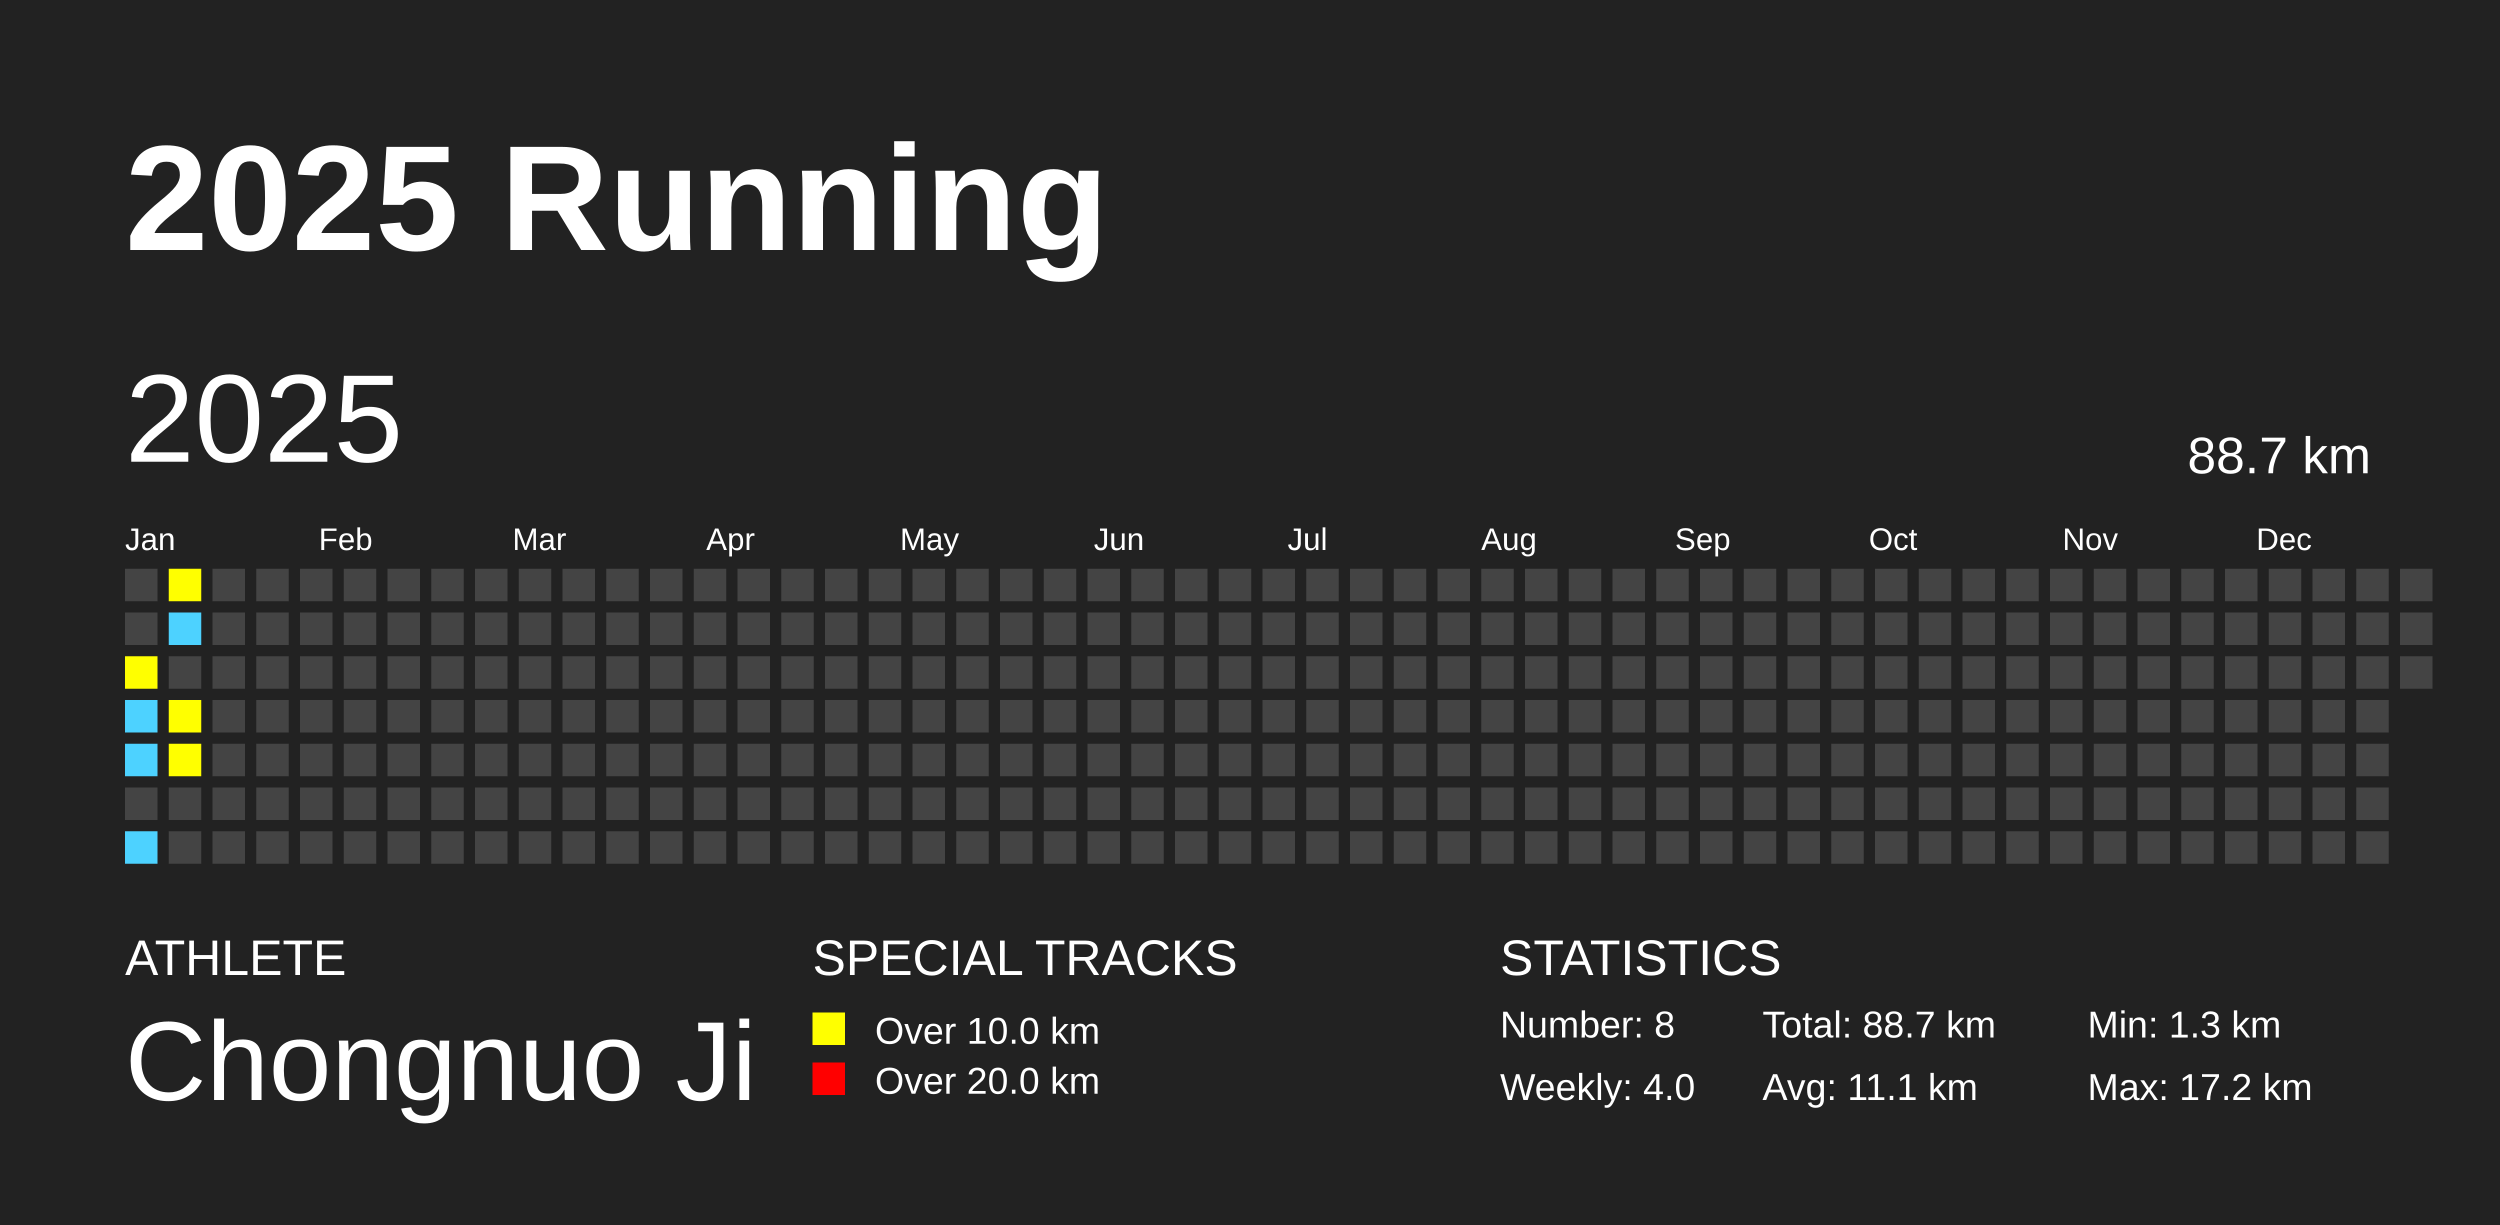
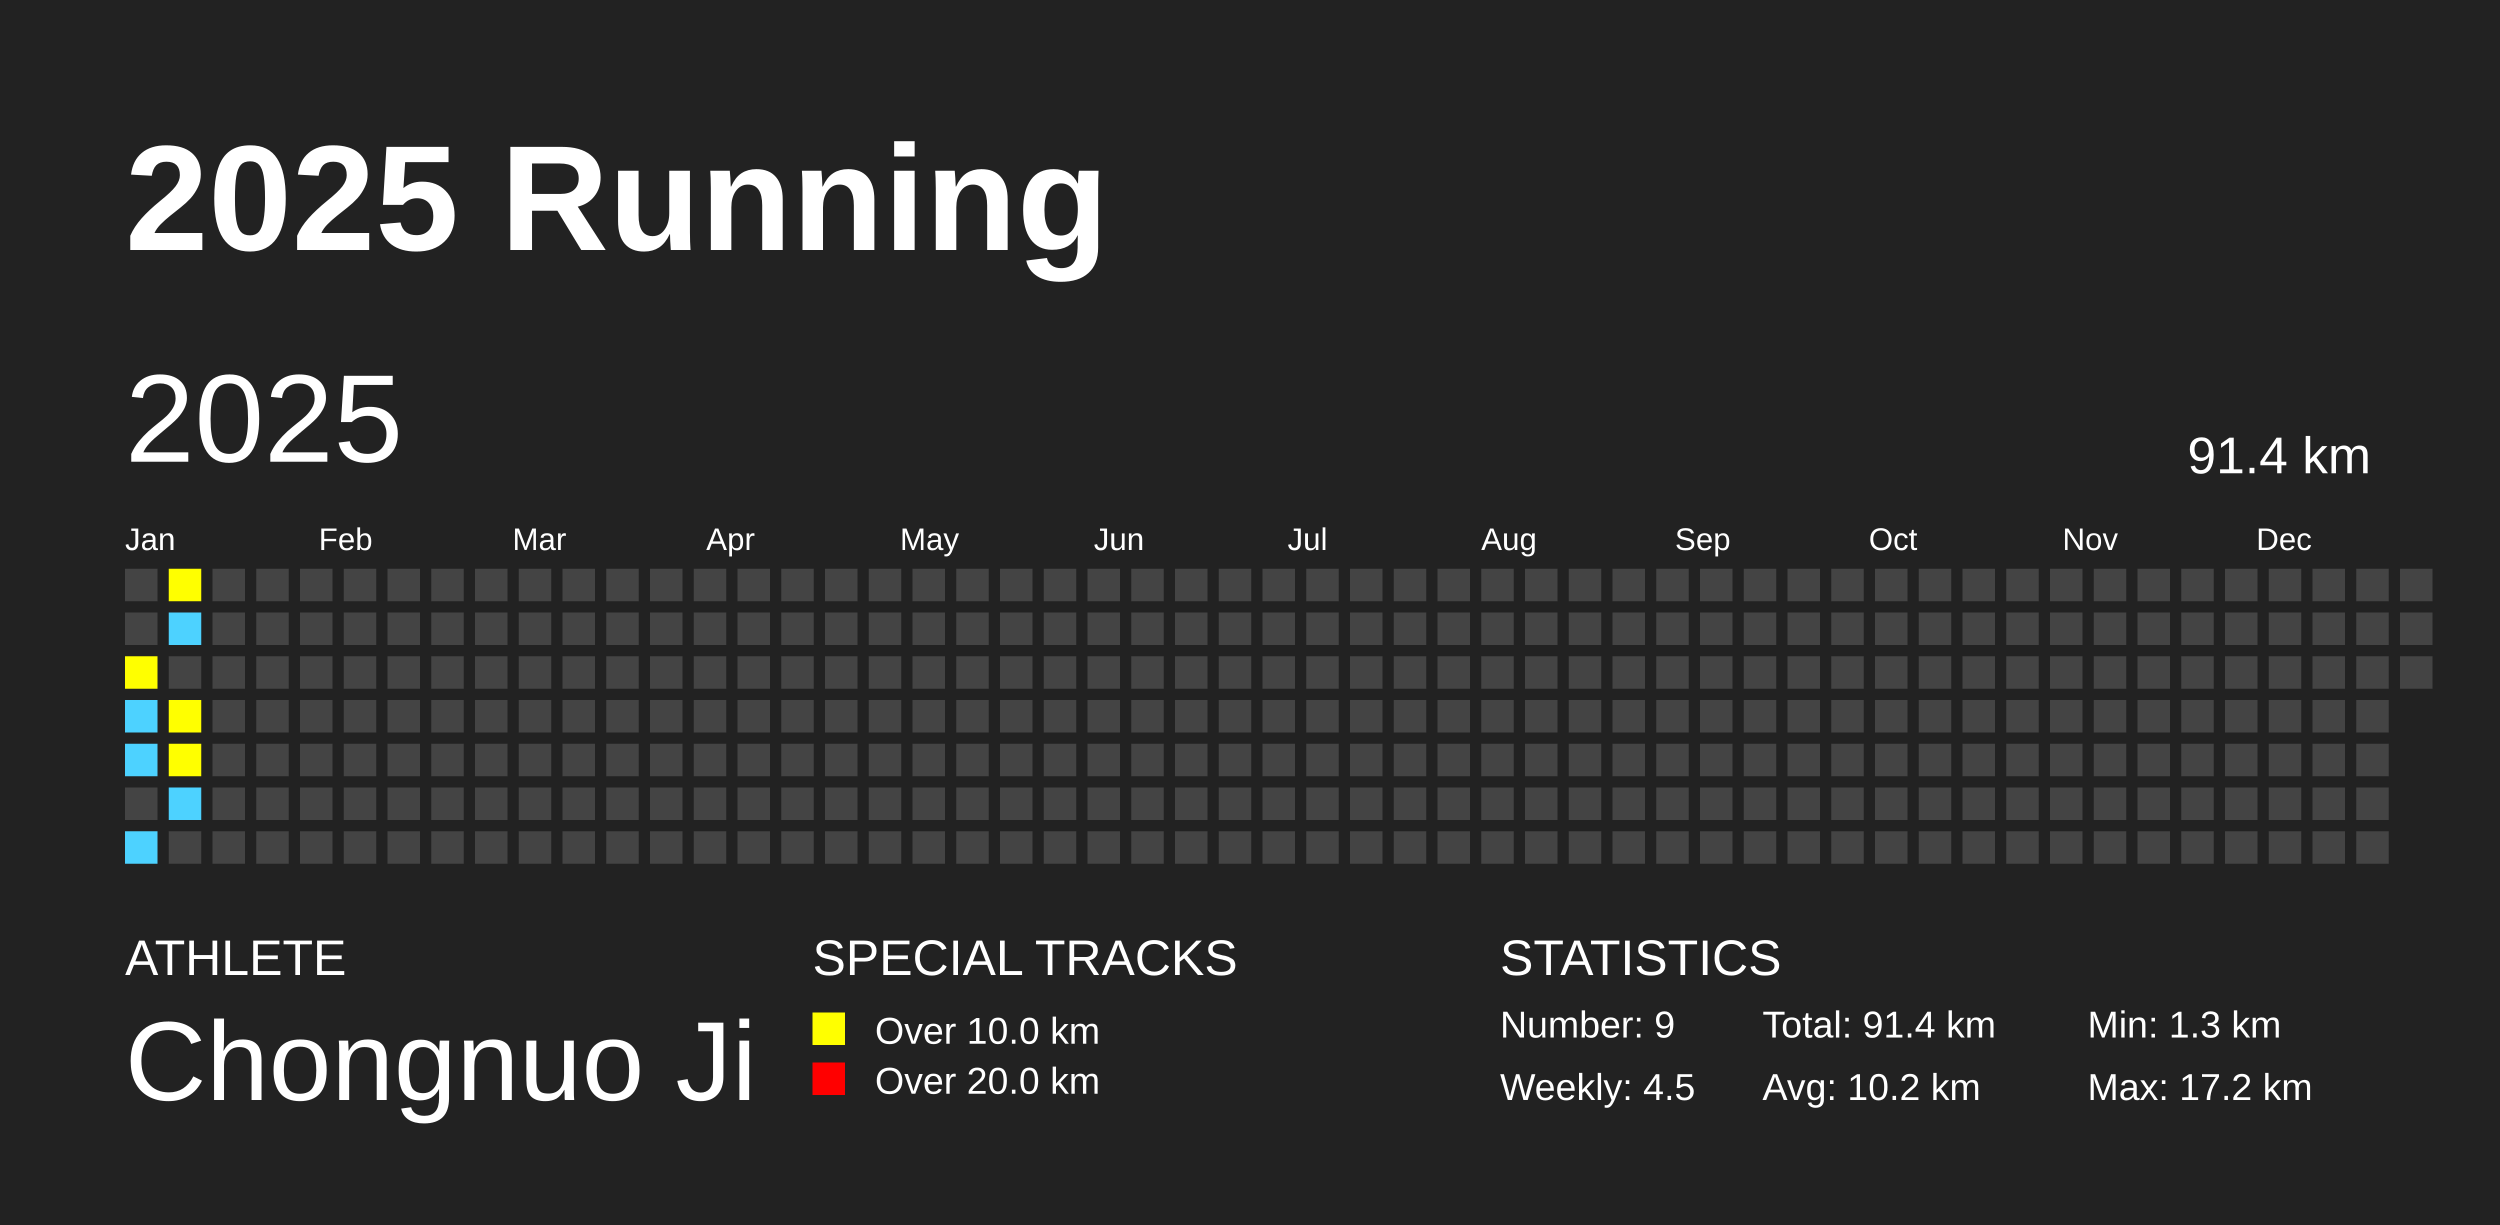
<svg xmlns="http://www.w3.org/2000/svg" baseProfile="full" height="98mm" version="1.1" viewBox="0,0,200,98" width="200mm">
  <defs />
  <rect fill="#222222" height="98" width="200" x="0" y="0" />
  <text fill="#FFFFFF" style="font-size:12px; font-family:Arial; font-weight:bold;" x="10" y="20">2025 Running</text>
  <text fill="#FFFFFF" style="font-size:4px; font-family:Arial" x="10" y="78">ATHLETE</text>
  <text fill="#FFFFFF" style="font-size:9px; font-family:Arial" x="10" y="88">Chongnuo Ji</text>
  <text fill="#FFFFFF" style="font-size:4px; font-family:Arial" x="65" y="78">SPECIAL TRACKS</text>
  <rect fill="yellow" height="2.6" width="2.6" x="65" y="81" />
  <text fill="#FFFFFF" style="font-size:3px; font-family:Arial" x="70" y="83.5">Over 10.0 km</text>
  <rect fill="red" height="2.6" width="2.6" x="65" y="85" />
  <text fill="#FFFFFF" style="font-size:3px; font-family:Arial" x="70" y="87.5">Over 20.0 km</text>
  <text fill="#FFFFFF" style="font-size:4px; font-family:Arial" x="120" y="78">STATISTICS</text>
-   <text fill="#FFFFFF" style="font-size:3px; font-family:Arial" x="120" y="83">Number: 8</text>
-   <text fill="#FFFFFF" style="font-size:3px; font-family:Arial" x="120" y="88">Weekly: 4.0</text>
-   <text fill="#FFFFFF" style="font-size:3px; font-family:Arial" x="141" y="83">Total: 88.7 km</text>
-   <text fill="#FFFFFF" style="font-size:3px; font-family:Arial" x="141" y="88">Avg: 11.1 km</text>
+   <text fill="#FFFFFF" style="font-size:3px; font-family:Arial" x="120" y="83">Number: 9</text>
+   <text fill="#FFFFFF" style="font-size:3px; font-family:Arial" x="120" y="88">Weekly: 4.5</text>
+   <text fill="#FFFFFF" style="font-size:3px; font-family:Arial" x="141" y="83">Total: 91.4 km</text>
+   <text fill="#FFFFFF" style="font-size:3px; font-family:Arial" x="141" y="88">Avg: 10.2 km</text>
  <text fill="#FFFFFF" style="font-size:3px; font-family:Arial" x="167" y="83">Min: 1.3 km</text>
  <text fill="#FFFFFF" style="font-size:3px; font-family:Arial" x="167" y="88">Max: 17.2 km</text>
  <text dominant-baseline="hanging" fill="#FFFFFF" style="font-size:10.0px; font-family:Arial;" x="10" y="30">2025</text>
-   <text dominant-baseline="hanging" fill="#FFFFFF" style="font-size:4.125px; font-family:Arial;" x="175" y="35">88.7 km</text>
+   <text dominant-baseline="hanging" fill="#FFFFFF" style="font-size:4.125px; font-family:Arial;" x="175" y="35">91.4 km</text>
  <text fill="#FFFFFF" style="font-size:2.5px; font-family:Arial" x="10.0" y="44">Jan</text>
  <text fill="#FFFFFF" style="font-size:2.5px; font-family:Arial" x="25.5" y="44">Feb</text>
  <text fill="#FFFFFF" style="font-size:2.5px; font-family:Arial" x="41.0" y="44">Mar</text>
  <text fill="#FFFFFF" style="font-size:2.5px; font-family:Arial" x="56.5" y="44">Apr</text>
  <text fill="#FFFFFF" style="font-size:2.5px; font-family:Arial" x="72.0" y="44">May</text>
  <text fill="#FFFFFF" style="font-size:2.5px; font-family:Arial" x="87.5" y="44">Jun</text>
  <text fill="#FFFFFF" style="font-size:2.5px; font-family:Arial" x="103.0" y="44">Jul</text>
  <text fill="#FFFFFF" style="font-size:2.5px; font-family:Arial" x="118.5" y="44">Aug</text>
  <text fill="#FFFFFF" style="font-size:2.5px; font-family:Arial" x="134.0" y="44">Sep</text>
  <text fill="#FFFFFF" style="font-size:2.5px; font-family:Arial" x="149.5" y="44">Oct</text>
  <text fill="#FFFFFF" style="font-size:2.5px; font-family:Arial" x="165.0" y="44">Nov</text>
  <text fill="#FFFFFF" style="font-size:2.5px; font-family:Arial" x="180.5" y="44">Dec</text>
  <rect fill="#444444" height="2.6" width="2.6" x="10.0" y="45.5" />
  <rect fill="#444444" height="2.6" width="2.6" x="10.0" y="49.0" />
  <rect fill="yellow" height="2.6" width="2.6" x="10.0" y="52.5" />
  <rect fill="#4DD2FF" height="2.6" width="2.6" x="10.0" y="56.0" />
  <rect fill="#4DD2FF" height="2.6" width="2.6" x="10.0" y="59.5" />
  <rect fill="#444444" height="2.6" width="2.6" x="10.0" y="63.0" />
  <rect fill="#4DD2FF" height="2.6" width="2.6" x="10.0" y="66.5" />
  <rect fill="yellow" height="2.6" width="2.6" x="13.5" y="45.5" />
  <rect fill="#4DD2FF" height="2.6" width="2.6" x="13.5" y="49.0" />
  <rect fill="#444444" height="2.6" width="2.6" x="13.5" y="52.5" />
  <rect fill="yellow" height="2.6" width="2.6" x="13.5" y="56.0" />
  <rect fill="yellow" height="2.6" width="2.6" x="13.5" y="59.5" />
-   <rect fill="#444444" height="2.6" width="2.6" x="13.5" y="63.0" />
+   <rect fill="#4DD2FF" height="2.6" width="2.6" x="13.5" y="63.0" />
  <rect fill="#444444" height="2.6" width="2.6" x="13.5" y="66.5" />
  <rect fill="#444444" height="2.6" width="2.6" x="17.0" y="45.5" />
  <rect fill="#444444" height="2.6" width="2.6" x="17.0" y="49.0" />
  <rect fill="#444444" height="2.6" width="2.6" x="17.0" y="52.5" />
  <rect fill="#444444" height="2.6" width="2.6" x="17.0" y="56.0" />
  <rect fill="#444444" height="2.6" width="2.6" x="17.0" y="59.5" />
  <rect fill="#444444" height="2.6" width="2.6" x="17.0" y="63.0" />
  <rect fill="#444444" height="2.6" width="2.6" x="17.0" y="66.5" />
  <rect fill="#444444" height="2.6" width="2.6" x="20.5" y="45.5" />
  <rect fill="#444444" height="2.6" width="2.6" x="20.5" y="49.0" />
  <rect fill="#444444" height="2.6" width="2.6" x="20.5" y="52.5" />
  <rect fill="#444444" height="2.6" width="2.6" x="20.5" y="56.0" />
  <rect fill="#444444" height="2.6" width="2.6" x="20.5" y="59.5" />
  <rect fill="#444444" height="2.6" width="2.6" x="20.5" y="63.0" />
  <rect fill="#444444" height="2.6" width="2.6" x="20.5" y="66.5" />
  <rect fill="#444444" height="2.6" width="2.6" x="24.0" y="45.5" />
  <rect fill="#444444" height="2.6" width="2.6" x="24.0" y="49.0" />
  <rect fill="#444444" height="2.6" width="2.6" x="24.0" y="52.5" />
  <rect fill="#444444" height="2.6" width="2.6" x="24.0" y="56.0" />
  <rect fill="#444444" height="2.6" width="2.6" x="24.0" y="59.5" />
  <rect fill="#444444" height="2.6" width="2.6" x="24.0" y="63.0" />
  <rect fill="#444444" height="2.6" width="2.6" x="24.0" y="66.5" />
  <rect fill="#444444" height="2.6" width="2.6" x="27.5" y="45.5" />
  <rect fill="#444444" height="2.6" width="2.6" x="27.5" y="49.0" />
  <rect fill="#444444" height="2.6" width="2.6" x="27.5" y="52.5" />
  <rect fill="#444444" height="2.6" width="2.6" x="27.5" y="56.0" />
  <rect fill="#444444" height="2.6" width="2.6" x="27.5" y="59.5" />
  <rect fill="#444444" height="2.6" width="2.6" x="27.5" y="63.0" />
  <rect fill="#444444" height="2.6" width="2.6" x="27.5" y="66.5" />
  <rect fill="#444444" height="2.6" width="2.6" x="31.0" y="45.5" />
  <rect fill="#444444" height="2.6" width="2.6" x="31.0" y="49.0" />
  <rect fill="#444444" height="2.6" width="2.6" x="31.0" y="52.5" />
  <rect fill="#444444" height="2.6" width="2.6" x="31.0" y="56.0" />
  <rect fill="#444444" height="2.6" width="2.6" x="31.0" y="59.5" />
  <rect fill="#444444" height="2.6" width="2.6" x="31.0" y="63.0" />
  <rect fill="#444444" height="2.6" width="2.6" x="31.0" y="66.5" />
  <rect fill="#444444" height="2.6" width="2.6" x="34.5" y="45.5" />
  <rect fill="#444444" height="2.6" width="2.6" x="34.5" y="49.0" />
  <rect fill="#444444" height="2.6" width="2.6" x="34.5" y="52.5" />
  <rect fill="#444444" height="2.6" width="2.6" x="34.5" y="56.0" />
  <rect fill="#444444" height="2.6" width="2.6" x="34.5" y="59.5" />
  <rect fill="#444444" height="2.6" width="2.6" x="34.5" y="63.0" />
  <rect fill="#444444" height="2.6" width="2.6" x="34.5" y="66.5" />
  <rect fill="#444444" height="2.6" width="2.6" x="38.0" y="45.5" />
  <rect fill="#444444" height="2.6" width="2.6" x="38.0" y="49.0" />
  <rect fill="#444444" height="2.6" width="2.6" x="38.0" y="52.5" />
  <rect fill="#444444" height="2.6" width="2.6" x="38.0" y="56.0" />
  <rect fill="#444444" height="2.6" width="2.6" x="38.0" y="59.5" />
  <rect fill="#444444" height="2.6" width="2.6" x="38.0" y="63.0" />
  <rect fill="#444444" height="2.6" width="2.6" x="38.0" y="66.5" />
  <rect fill="#444444" height="2.6" width="2.6" x="41.5" y="45.5" />
  <rect fill="#444444" height="2.6" width="2.6" x="41.5" y="49.0" />
  <rect fill="#444444" height="2.6" width="2.6" x="41.5" y="52.5" />
  <rect fill="#444444" height="2.6" width="2.6" x="41.5" y="56.0" />
  <rect fill="#444444" height="2.6" width="2.6" x="41.5" y="59.5" />
  <rect fill="#444444" height="2.6" width="2.6" x="41.5" y="63.0" />
  <rect fill="#444444" height="2.6" width="2.6" x="41.5" y="66.5" />
  <rect fill="#444444" height="2.6" width="2.6" x="45.0" y="45.5" />
  <rect fill="#444444" height="2.6" width="2.6" x="45.0" y="49.0" />
  <rect fill="#444444" height="2.6" width="2.6" x="45.0" y="52.5" />
  <rect fill="#444444" height="2.6" width="2.6" x="45.0" y="56.0" />
  <rect fill="#444444" height="2.6" width="2.6" x="45.0" y="59.5" />
  <rect fill="#444444" height="2.6" width="2.6" x="45.0" y="63.0" />
  <rect fill="#444444" height="2.6" width="2.6" x="45.0" y="66.5" />
  <rect fill="#444444" height="2.6" width="2.6" x="48.5" y="45.5" />
  <rect fill="#444444" height="2.6" width="2.6" x="48.5" y="49.0" />
  <rect fill="#444444" height="2.6" width="2.6" x="48.5" y="52.5" />
  <rect fill="#444444" height="2.6" width="2.6" x="48.5" y="56.0" />
  <rect fill="#444444" height="2.6" width="2.6" x="48.5" y="59.5" />
  <rect fill="#444444" height="2.6" width="2.6" x="48.5" y="63.0" />
  <rect fill="#444444" height="2.6" width="2.6" x="48.5" y="66.5" />
  <rect fill="#444444" height="2.6" width="2.6" x="52.0" y="45.5" />
  <rect fill="#444444" height="2.6" width="2.6" x="52.0" y="49.0" />
  <rect fill="#444444" height="2.6" width="2.6" x="52.0" y="52.5" />
  <rect fill="#444444" height="2.6" width="2.6" x="52.0" y="56.0" />
  <rect fill="#444444" height="2.6" width="2.6" x="52.0" y="59.5" />
  <rect fill="#444444" height="2.6" width="2.6" x="52.0" y="63.0" />
  <rect fill="#444444" height="2.6" width="2.6" x="52.0" y="66.5" />
  <rect fill="#444444" height="2.6" width="2.6" x="55.5" y="45.5" />
  <rect fill="#444444" height="2.6" width="2.6" x="55.5" y="49.0" />
  <rect fill="#444444" height="2.6" width="2.6" x="55.5" y="52.5" />
  <rect fill="#444444" height="2.6" width="2.6" x="55.5" y="56.0" />
  <rect fill="#444444" height="2.6" width="2.6" x="55.5" y="59.5" />
  <rect fill="#444444" height="2.6" width="2.6" x="55.5" y="63.0" />
  <rect fill="#444444" height="2.6" width="2.6" x="55.5" y="66.5" />
  <rect fill="#444444" height="2.6" width="2.6" x="59.0" y="45.5" />
  <rect fill="#444444" height="2.6" width="2.6" x="59.0" y="49.0" />
  <rect fill="#444444" height="2.6" width="2.6" x="59.0" y="52.5" />
  <rect fill="#444444" height="2.6" width="2.6" x="59.0" y="56.0" />
  <rect fill="#444444" height="2.6" width="2.6" x="59.0" y="59.5" />
  <rect fill="#444444" height="2.6" width="2.6" x="59.0" y="63.0" />
  <rect fill="#444444" height="2.6" width="2.6" x="59.0" y="66.5" />
  <rect fill="#444444" height="2.6" width="2.6" x="62.5" y="45.5" />
  <rect fill="#444444" height="2.6" width="2.6" x="62.5" y="49.0" />
  <rect fill="#444444" height="2.6" width="2.6" x="62.5" y="52.5" />
  <rect fill="#444444" height="2.6" width="2.6" x="62.5" y="56.0" />
  <rect fill="#444444" height="2.6" width="2.6" x="62.5" y="59.5" />
  <rect fill="#444444" height="2.6" width="2.6" x="62.5" y="63.0" />
  <rect fill="#444444" height="2.6" width="2.6" x="62.5" y="66.5" />
  <rect fill="#444444" height="2.6" width="2.6" x="66.0" y="45.5" />
  <rect fill="#444444" height="2.6" width="2.6" x="66.0" y="49.0" />
  <rect fill="#444444" height="2.6" width="2.6" x="66.0" y="52.5" />
  <rect fill="#444444" height="2.6" width="2.6" x="66.0" y="56.0" />
  <rect fill="#444444" height="2.6" width="2.6" x="66.0" y="59.5" />
  <rect fill="#444444" height="2.6" width="2.6" x="66.0" y="63.0" />
  <rect fill="#444444" height="2.6" width="2.6" x="66.0" y="66.5" />
  <rect fill="#444444" height="2.6" width="2.6" x="69.5" y="45.5" />
  <rect fill="#444444" height="2.6" width="2.6" x="69.5" y="49.0" />
  <rect fill="#444444" height="2.6" width="2.6" x="69.5" y="52.5" />
  <rect fill="#444444" height="2.6" width="2.6" x="69.5" y="56.0" />
  <rect fill="#444444" height="2.6" width="2.6" x="69.5" y="59.5" />
  <rect fill="#444444" height="2.6" width="2.6" x="69.5" y="63.0" />
  <rect fill="#444444" height="2.6" width="2.6" x="69.5" y="66.5" />
  <rect fill="#444444" height="2.6" width="2.6" x="73.0" y="45.5" />
  <rect fill="#444444" height="2.6" width="2.6" x="73.0" y="49.0" />
  <rect fill="#444444" height="2.6" width="2.6" x="73.0" y="52.5" />
  <rect fill="#444444" height="2.6" width="2.6" x="73.0" y="56.0" />
  <rect fill="#444444" height="2.6" width="2.6" x="73.0" y="59.5" />
  <rect fill="#444444" height="2.6" width="2.6" x="73.0" y="63.0" />
  <rect fill="#444444" height="2.6" width="2.6" x="73.0" y="66.5" />
  <rect fill="#444444" height="2.6" width="2.6" x="76.5" y="45.5" />
  <rect fill="#444444" height="2.6" width="2.6" x="76.5" y="49.0" />
  <rect fill="#444444" height="2.6" width="2.6" x="76.5" y="52.5" />
  <rect fill="#444444" height="2.6" width="2.6" x="76.5" y="56.0" />
  <rect fill="#444444" height="2.6" width="2.6" x="76.5" y="59.5" />
  <rect fill="#444444" height="2.6" width="2.6" x="76.5" y="63.0" />
  <rect fill="#444444" height="2.6" width="2.6" x="76.5" y="66.5" />
  <rect fill="#444444" height="2.6" width="2.6" x="80.0" y="45.5" />
  <rect fill="#444444" height="2.6" width="2.6" x="80.0" y="49.0" />
  <rect fill="#444444" height="2.6" width="2.6" x="80.0" y="52.5" />
  <rect fill="#444444" height="2.6" width="2.6" x="80.0" y="56.0" />
  <rect fill="#444444" height="2.6" width="2.6" x="80.0" y="59.5" />
  <rect fill="#444444" height="2.6" width="2.6" x="80.0" y="63.0" />
  <rect fill="#444444" height="2.6" width="2.6" x="80.0" y="66.5" />
  <rect fill="#444444" height="2.6" width="2.6" x="83.5" y="45.5" />
  <rect fill="#444444" height="2.6" width="2.6" x="83.5" y="49.0" />
  <rect fill="#444444" height="2.6" width="2.6" x="83.5" y="52.5" />
  <rect fill="#444444" height="2.6" width="2.6" x="83.5" y="56.0" />
  <rect fill="#444444" height="2.6" width="2.6" x="83.5" y="59.5" />
  <rect fill="#444444" height="2.6" width="2.6" x="83.5" y="63.0" />
  <rect fill="#444444" height="2.6" width="2.6" x="83.5" y="66.5" />
  <rect fill="#444444" height="2.6" width="2.6" x="87.0" y="45.5" />
  <rect fill="#444444" height="2.6" width="2.6" x="87.0" y="49.0" />
  <rect fill="#444444" height="2.6" width="2.6" x="87.0" y="52.5" />
  <rect fill="#444444" height="2.6" width="2.6" x="87.0" y="56.0" />
  <rect fill="#444444" height="2.6" width="2.6" x="87.0" y="59.5" />
  <rect fill="#444444" height="2.6" width="2.6" x="87.0" y="63.0" />
  <rect fill="#444444" height="2.6" width="2.6" x="87.0" y="66.5" />
  <rect fill="#444444" height="2.6" width="2.6" x="90.5" y="45.5" />
  <rect fill="#444444" height="2.6" width="2.6" x="90.5" y="49.0" />
  <rect fill="#444444" height="2.6" width="2.6" x="90.5" y="52.5" />
  <rect fill="#444444" height="2.6" width="2.6" x="90.5" y="56.0" />
  <rect fill="#444444" height="2.6" width="2.6" x="90.5" y="59.5" />
  <rect fill="#444444" height="2.6" width="2.6" x="90.5" y="63.0" />
  <rect fill="#444444" height="2.6" width="2.6" x="90.5" y="66.5" />
  <rect fill="#444444" height="2.6" width="2.6" x="94.0" y="45.5" />
  <rect fill="#444444" height="2.6" width="2.6" x="94.0" y="49.0" />
  <rect fill="#444444" height="2.6" width="2.6" x="94.0" y="52.5" />
  <rect fill="#444444" height="2.6" width="2.6" x="94.0" y="56.0" />
  <rect fill="#444444" height="2.6" width="2.6" x="94.0" y="59.5" />
  <rect fill="#444444" height="2.6" width="2.6" x="94.0" y="63.0" />
  <rect fill="#444444" height="2.6" width="2.6" x="94.0" y="66.5" />
  <rect fill="#444444" height="2.6" width="2.6" x="97.5" y="45.5" />
  <rect fill="#444444" height="2.6" width="2.6" x="97.5" y="49.0" />
  <rect fill="#444444" height="2.6" width="2.6" x="97.5" y="52.5" />
  <rect fill="#444444" height="2.6" width="2.6" x="97.5" y="56.0" />
  <rect fill="#444444" height="2.6" width="2.6" x="97.5" y="59.5" />
  <rect fill="#444444" height="2.6" width="2.6" x="97.5" y="63.0" />
  <rect fill="#444444" height="2.6" width="2.6" x="97.5" y="66.5" />
  <rect fill="#444444" height="2.6" width="2.6" x="101.0" y="45.5" />
  <rect fill="#444444" height="2.6" width="2.6" x="101.0" y="49.0" />
  <rect fill="#444444" height="2.6" width="2.6" x="101.0" y="52.5" />
  <rect fill="#444444" height="2.6" width="2.6" x="101.0" y="56.0" />
  <rect fill="#444444" height="2.6" width="2.6" x="101.0" y="59.5" />
  <rect fill="#444444" height="2.6" width="2.6" x="101.0" y="63.0" />
  <rect fill="#444444" height="2.6" width="2.6" x="101.0" y="66.5" />
  <rect fill="#444444" height="2.6" width="2.6" x="104.5" y="45.5" />
  <rect fill="#444444" height="2.6" width="2.6" x="104.5" y="49.0" />
  <rect fill="#444444" height="2.6" width="2.6" x="104.5" y="52.5" />
  <rect fill="#444444" height="2.6" width="2.6" x="104.5" y="56.0" />
  <rect fill="#444444" height="2.6" width="2.6" x="104.5" y="59.5" />
  <rect fill="#444444" height="2.6" width="2.6" x="104.5" y="63.0" />
  <rect fill="#444444" height="2.6" width="2.6" x="104.5" y="66.5" />
  <rect fill="#444444" height="2.6" width="2.6" x="108.0" y="45.5" />
  <rect fill="#444444" height="2.6" width="2.6" x="108.0" y="49.0" />
  <rect fill="#444444" height="2.6" width="2.6" x="108.0" y="52.5" />
  <rect fill="#444444" height="2.6" width="2.6" x="108.0" y="56.0" />
  <rect fill="#444444" height="2.6" width="2.6" x="108.0" y="59.5" />
  <rect fill="#444444" height="2.6" width="2.6" x="108.0" y="63.0" />
  <rect fill="#444444" height="2.6" width="2.6" x="108.0" y="66.5" />
  <rect fill="#444444" height="2.6" width="2.6" x="111.5" y="45.5" />
  <rect fill="#444444" height="2.6" width="2.6" x="111.5" y="49.0" />
  <rect fill="#444444" height="2.6" width="2.6" x="111.5" y="52.5" />
  <rect fill="#444444" height="2.6" width="2.6" x="111.5" y="56.0" />
  <rect fill="#444444" height="2.6" width="2.6" x="111.5" y="59.5" />
  <rect fill="#444444" height="2.6" width="2.6" x="111.5" y="63.0" />
  <rect fill="#444444" height="2.6" width="2.6" x="111.5" y="66.5" />
  <rect fill="#444444" height="2.6" width="2.6" x="115.0" y="45.5" />
  <rect fill="#444444" height="2.6" width="2.6" x="115.0" y="49.0" />
  <rect fill="#444444" height="2.6" width="2.6" x="115.0" y="52.5" />
  <rect fill="#444444" height="2.6" width="2.6" x="115.0" y="56.0" />
  <rect fill="#444444" height="2.6" width="2.6" x="115.0" y="59.5" />
  <rect fill="#444444" height="2.6" width="2.6" x="115.0" y="63.0" />
  <rect fill="#444444" height="2.6" width="2.6" x="115.0" y="66.5" />
  <rect fill="#444444" height="2.6" width="2.6" x="118.5" y="45.5" />
  <rect fill="#444444" height="2.6" width="2.6" x="118.5" y="49.0" />
  <rect fill="#444444" height="2.6" width="2.6" x="118.5" y="52.5" />
  <rect fill="#444444" height="2.6" width="2.6" x="118.5" y="56.0" />
  <rect fill="#444444" height="2.6" width="2.6" x="118.5" y="59.5" />
  <rect fill="#444444" height="2.6" width="2.6" x="118.5" y="63.0" />
  <rect fill="#444444" height="2.6" width="2.6" x="118.5" y="66.5" />
  <rect fill="#444444" height="2.6" width="2.6" x="122.0" y="45.5" />
  <rect fill="#444444" height="2.6" width="2.6" x="122.0" y="49.0" />
  <rect fill="#444444" height="2.6" width="2.6" x="122.0" y="52.5" />
  <rect fill="#444444" height="2.6" width="2.6" x="122.0" y="56.0" />
  <rect fill="#444444" height="2.6" width="2.6" x="122.0" y="59.5" />
  <rect fill="#444444" height="2.6" width="2.6" x="122.0" y="63.0" />
  <rect fill="#444444" height="2.6" width="2.6" x="122.0" y="66.5" />
  <rect fill="#444444" height="2.6" width="2.6" x="125.5" y="45.5" />
  <rect fill="#444444" height="2.6" width="2.6" x="125.5" y="49.0" />
  <rect fill="#444444" height="2.6" width="2.6" x="125.5" y="52.5" />
  <rect fill="#444444" height="2.6" width="2.6" x="125.5" y="56.0" />
  <rect fill="#444444" height="2.6" width="2.6" x="125.5" y="59.5" />
  <rect fill="#444444" height="2.6" width="2.6" x="125.5" y="63.0" />
  <rect fill="#444444" height="2.6" width="2.6" x="125.5" y="66.5" />
  <rect fill="#444444" height="2.6" width="2.6" x="129.0" y="45.5" />
  <rect fill="#444444" height="2.6" width="2.6" x="129.0" y="49.0" />
  <rect fill="#444444" height="2.6" width="2.6" x="129.0" y="52.5" />
  <rect fill="#444444" height="2.6" width="2.6" x="129.0" y="56.0" />
  <rect fill="#444444" height="2.6" width="2.6" x="129.0" y="59.5" />
  <rect fill="#444444" height="2.6" width="2.6" x="129.0" y="63.0" />
  <rect fill="#444444" height="2.6" width="2.6" x="129.0" y="66.5" />
  <rect fill="#444444" height="2.6" width="2.6" x="132.5" y="45.5" />
  <rect fill="#444444" height="2.6" width="2.6" x="132.5" y="49.0" />
  <rect fill="#444444" height="2.6" width="2.6" x="132.5" y="52.5" />
  <rect fill="#444444" height="2.6" width="2.6" x="132.5" y="56.0" />
  <rect fill="#444444" height="2.6" width="2.6" x="132.5" y="59.5" />
  <rect fill="#444444" height="2.6" width="2.6" x="132.5" y="63.0" />
  <rect fill="#444444" height="2.6" width="2.6" x="132.5" y="66.5" />
  <rect fill="#444444" height="2.6" width="2.6" x="136.0" y="45.5" />
  <rect fill="#444444" height="2.6" width="2.6" x="136.0" y="49.0" />
  <rect fill="#444444" height="2.6" width="2.6" x="136.0" y="52.5" />
  <rect fill="#444444" height="2.6" width="2.6" x="136.0" y="56.0" />
  <rect fill="#444444" height="2.6" width="2.6" x="136.0" y="59.5" />
  <rect fill="#444444" height="2.6" width="2.6" x="136.0" y="63.0" />
  <rect fill="#444444" height="2.6" width="2.6" x="136.0" y="66.5" />
  <rect fill="#444444" height="2.6" width="2.6" x="139.5" y="45.5" />
  <rect fill="#444444" height="2.6" width="2.6" x="139.5" y="49.0" />
  <rect fill="#444444" height="2.6" width="2.6" x="139.5" y="52.5" />
  <rect fill="#444444" height="2.6" width="2.6" x="139.5" y="56.0" />
  <rect fill="#444444" height="2.6" width="2.6" x="139.5" y="59.5" />
  <rect fill="#444444" height="2.6" width="2.6" x="139.5" y="63.0" />
  <rect fill="#444444" height="2.6" width="2.6" x="139.5" y="66.5" />
  <rect fill="#444444" height="2.6" width="2.6" x="143.0" y="45.5" />
  <rect fill="#444444" height="2.6" width="2.6" x="143.0" y="49.0" />
  <rect fill="#444444" height="2.6" width="2.6" x="143.0" y="52.5" />
  <rect fill="#444444" height="2.6" width="2.6" x="143.0" y="56.0" />
  <rect fill="#444444" height="2.6" width="2.6" x="143.0" y="59.5" />
  <rect fill="#444444" height="2.6" width="2.6" x="143.0" y="63.0" />
  <rect fill="#444444" height="2.6" width="2.6" x="143.0" y="66.5" />
  <rect fill="#444444" height="2.6" width="2.6" x="146.5" y="45.5" />
  <rect fill="#444444" height="2.6" width="2.6" x="146.5" y="49.0" />
  <rect fill="#444444" height="2.6" width="2.6" x="146.5" y="52.5" />
  <rect fill="#444444" height="2.6" width="2.6" x="146.5" y="56.0" />
  <rect fill="#444444" height="2.6" width="2.6" x="146.5" y="59.5" />
  <rect fill="#444444" height="2.6" width="2.6" x="146.5" y="63.0" />
  <rect fill="#444444" height="2.6" width="2.6" x="146.5" y="66.5" />
  <rect fill="#444444" height="2.6" width="2.6" x="150.0" y="45.5" />
  <rect fill="#444444" height="2.6" width="2.6" x="150.0" y="49.0" />
  <rect fill="#444444" height="2.6" width="2.6" x="150.0" y="52.5" />
  <rect fill="#444444" height="2.6" width="2.6" x="150.0" y="56.0" />
  <rect fill="#444444" height="2.6" width="2.6" x="150.0" y="59.5" />
  <rect fill="#444444" height="2.6" width="2.6" x="150.0" y="63.0" />
  <rect fill="#444444" height="2.6" width="2.6" x="150.0" y="66.5" />
  <rect fill="#444444" height="2.6" width="2.6" x="153.5" y="45.5" />
  <rect fill="#444444" height="2.6" width="2.6" x="153.5" y="49.0" />
  <rect fill="#444444" height="2.6" width="2.6" x="153.5" y="52.5" />
  <rect fill="#444444" height="2.6" width="2.6" x="153.5" y="56.0" />
  <rect fill="#444444" height="2.6" width="2.6" x="153.5" y="59.5" />
  <rect fill="#444444" height="2.6" width="2.6" x="153.5" y="63.0" />
  <rect fill="#444444" height="2.6" width="2.6" x="153.5" y="66.5" />
  <rect fill="#444444" height="2.6" width="2.6" x="157.0" y="45.5" />
  <rect fill="#444444" height="2.6" width="2.6" x="157.0" y="49.0" />
  <rect fill="#444444" height="2.6" width="2.6" x="157.0" y="52.5" />
  <rect fill="#444444" height="2.6" width="2.6" x="157.0" y="56.0" />
  <rect fill="#444444" height="2.6" width="2.6" x="157.0" y="59.5" />
  <rect fill="#444444" height="2.6" width="2.6" x="157.0" y="63.0" />
  <rect fill="#444444" height="2.6" width="2.6" x="157.0" y="66.5" />
  <rect fill="#444444" height="2.6" width="2.6" x="160.5" y="45.5" />
  <rect fill="#444444" height="2.6" width="2.6" x="160.5" y="49.0" />
  <rect fill="#444444" height="2.6" width="2.6" x="160.5" y="52.5" />
  <rect fill="#444444" height="2.6" width="2.6" x="160.5" y="56.0" />
  <rect fill="#444444" height="2.6" width="2.6" x="160.5" y="59.5" />
  <rect fill="#444444" height="2.6" width="2.6" x="160.5" y="63.0" />
  <rect fill="#444444" height="2.6" width="2.6" x="160.5" y="66.5" />
  <rect fill="#444444" height="2.6" width="2.6" x="164.0" y="45.5" />
  <rect fill="#444444" height="2.6" width="2.6" x="164.0" y="49.0" />
  <rect fill="#444444" height="2.6" width="2.6" x="164.0" y="52.5" />
  <rect fill="#444444" height="2.6" width="2.6" x="164.0" y="56.0" />
  <rect fill="#444444" height="2.6" width="2.6" x="164.0" y="59.5" />
  <rect fill="#444444" height="2.6" width="2.6" x="164.0" y="63.0" />
  <rect fill="#444444" height="2.6" width="2.6" x="164.0" y="66.5" />
  <rect fill="#444444" height="2.6" width="2.6" x="167.5" y="45.5" />
  <rect fill="#444444" height="2.6" width="2.6" x="167.5" y="49.0" />
  <rect fill="#444444" height="2.6" width="2.6" x="167.5" y="52.5" />
  <rect fill="#444444" height="2.6" width="2.6" x="167.5" y="56.0" />
  <rect fill="#444444" height="2.6" width="2.6" x="167.5" y="59.5" />
  <rect fill="#444444" height="2.6" width="2.6" x="167.5" y="63.0" />
  <rect fill="#444444" height="2.6" width="2.6" x="167.5" y="66.5" />
  <rect fill="#444444" height="2.6" width="2.6" x="171.0" y="45.5" />
  <rect fill="#444444" height="2.6" width="2.6" x="171.0" y="49.0" />
  <rect fill="#444444" height="2.6" width="2.6" x="171.0" y="52.5" />
  <rect fill="#444444" height="2.6" width="2.6" x="171.0" y="56.0" />
  <rect fill="#444444" height="2.6" width="2.6" x="171.0" y="59.5" />
  <rect fill="#444444" height="2.6" width="2.6" x="171.0" y="63.0" />
  <rect fill="#444444" height="2.6" width="2.6" x="171.0" y="66.5" />
  <rect fill="#444444" height="2.6" width="2.6" x="174.5" y="45.5" />
  <rect fill="#444444" height="2.6" width="2.6" x="174.5" y="49.0" />
  <rect fill="#444444" height="2.6" width="2.6" x="174.5" y="52.5" />
  <rect fill="#444444" height="2.6" width="2.6" x="174.5" y="56.0" />
  <rect fill="#444444" height="2.6" width="2.6" x="174.5" y="59.5" />
  <rect fill="#444444" height="2.6" width="2.6" x="174.5" y="63.0" />
  <rect fill="#444444" height="2.6" width="2.6" x="174.5" y="66.5" />
  <rect fill="#444444" height="2.6" width="2.6" x="178.0" y="45.5" />
  <rect fill="#444444" height="2.6" width="2.6" x="178.0" y="49.0" />
  <rect fill="#444444" height="2.6" width="2.6" x="178.0" y="52.5" />
  <rect fill="#444444" height="2.6" width="2.6" x="178.0" y="56.0" />
  <rect fill="#444444" height="2.6" width="2.6" x="178.0" y="59.5" />
  <rect fill="#444444" height="2.6" width="2.6" x="178.0" y="63.0" />
  <rect fill="#444444" height="2.6" width="2.6" x="178.0" y="66.5" />
  <rect fill="#444444" height="2.6" width="2.6" x="181.5" y="45.5" />
  <rect fill="#444444" height="2.6" width="2.6" x="181.5" y="49.0" />
  <rect fill="#444444" height="2.6" width="2.6" x="181.5" y="52.5" />
  <rect fill="#444444" height="2.6" width="2.6" x="181.5" y="56.0" />
  <rect fill="#444444" height="2.6" width="2.6" x="181.5" y="59.5" />
  <rect fill="#444444" height="2.6" width="2.6" x="181.5" y="63.0" />
  <rect fill="#444444" height="2.6" width="2.6" x="181.5" y="66.5" />
  <rect fill="#444444" height="2.6" width="2.6" x="185.0" y="45.5" />
  <rect fill="#444444" height="2.6" width="2.6" x="185.0" y="49.0" />
  <rect fill="#444444" height="2.6" width="2.6" x="185.0" y="52.5" />
  <rect fill="#444444" height="2.6" width="2.6" x="185.0" y="56.0" />
  <rect fill="#444444" height="2.6" width="2.6" x="185.0" y="59.5" />
  <rect fill="#444444" height="2.6" width="2.6" x="185.0" y="63.0" />
  <rect fill="#444444" height="2.6" width="2.6" x="185.0" y="66.5" />
  <rect fill="#444444" height="2.6" width="2.6" x="188.5" y="45.5" />
  <rect fill="#444444" height="2.6" width="2.6" x="188.5" y="49.0" />
  <rect fill="#444444" height="2.6" width="2.6" x="188.5" y="52.5" />
  <rect fill="#444444" height="2.6" width="2.6" x="188.5" y="56.0" />
  <rect fill="#444444" height="2.6" width="2.6" x="188.5" y="59.5" />
  <rect fill="#444444" height="2.6" width="2.6" x="188.5" y="63.0" />
  <rect fill="#444444" height="2.6" width="2.6" x="188.5" y="66.5" />
  <rect fill="#444444" height="2.6" width="2.6" x="192.0" y="45.5" />
  <rect fill="#444444" height="2.6" width="2.6" x="192.0" y="49.0" />
  <rect fill="#444444" height="2.6" width="2.6" x="192.0" y="52.5" />
</svg>
